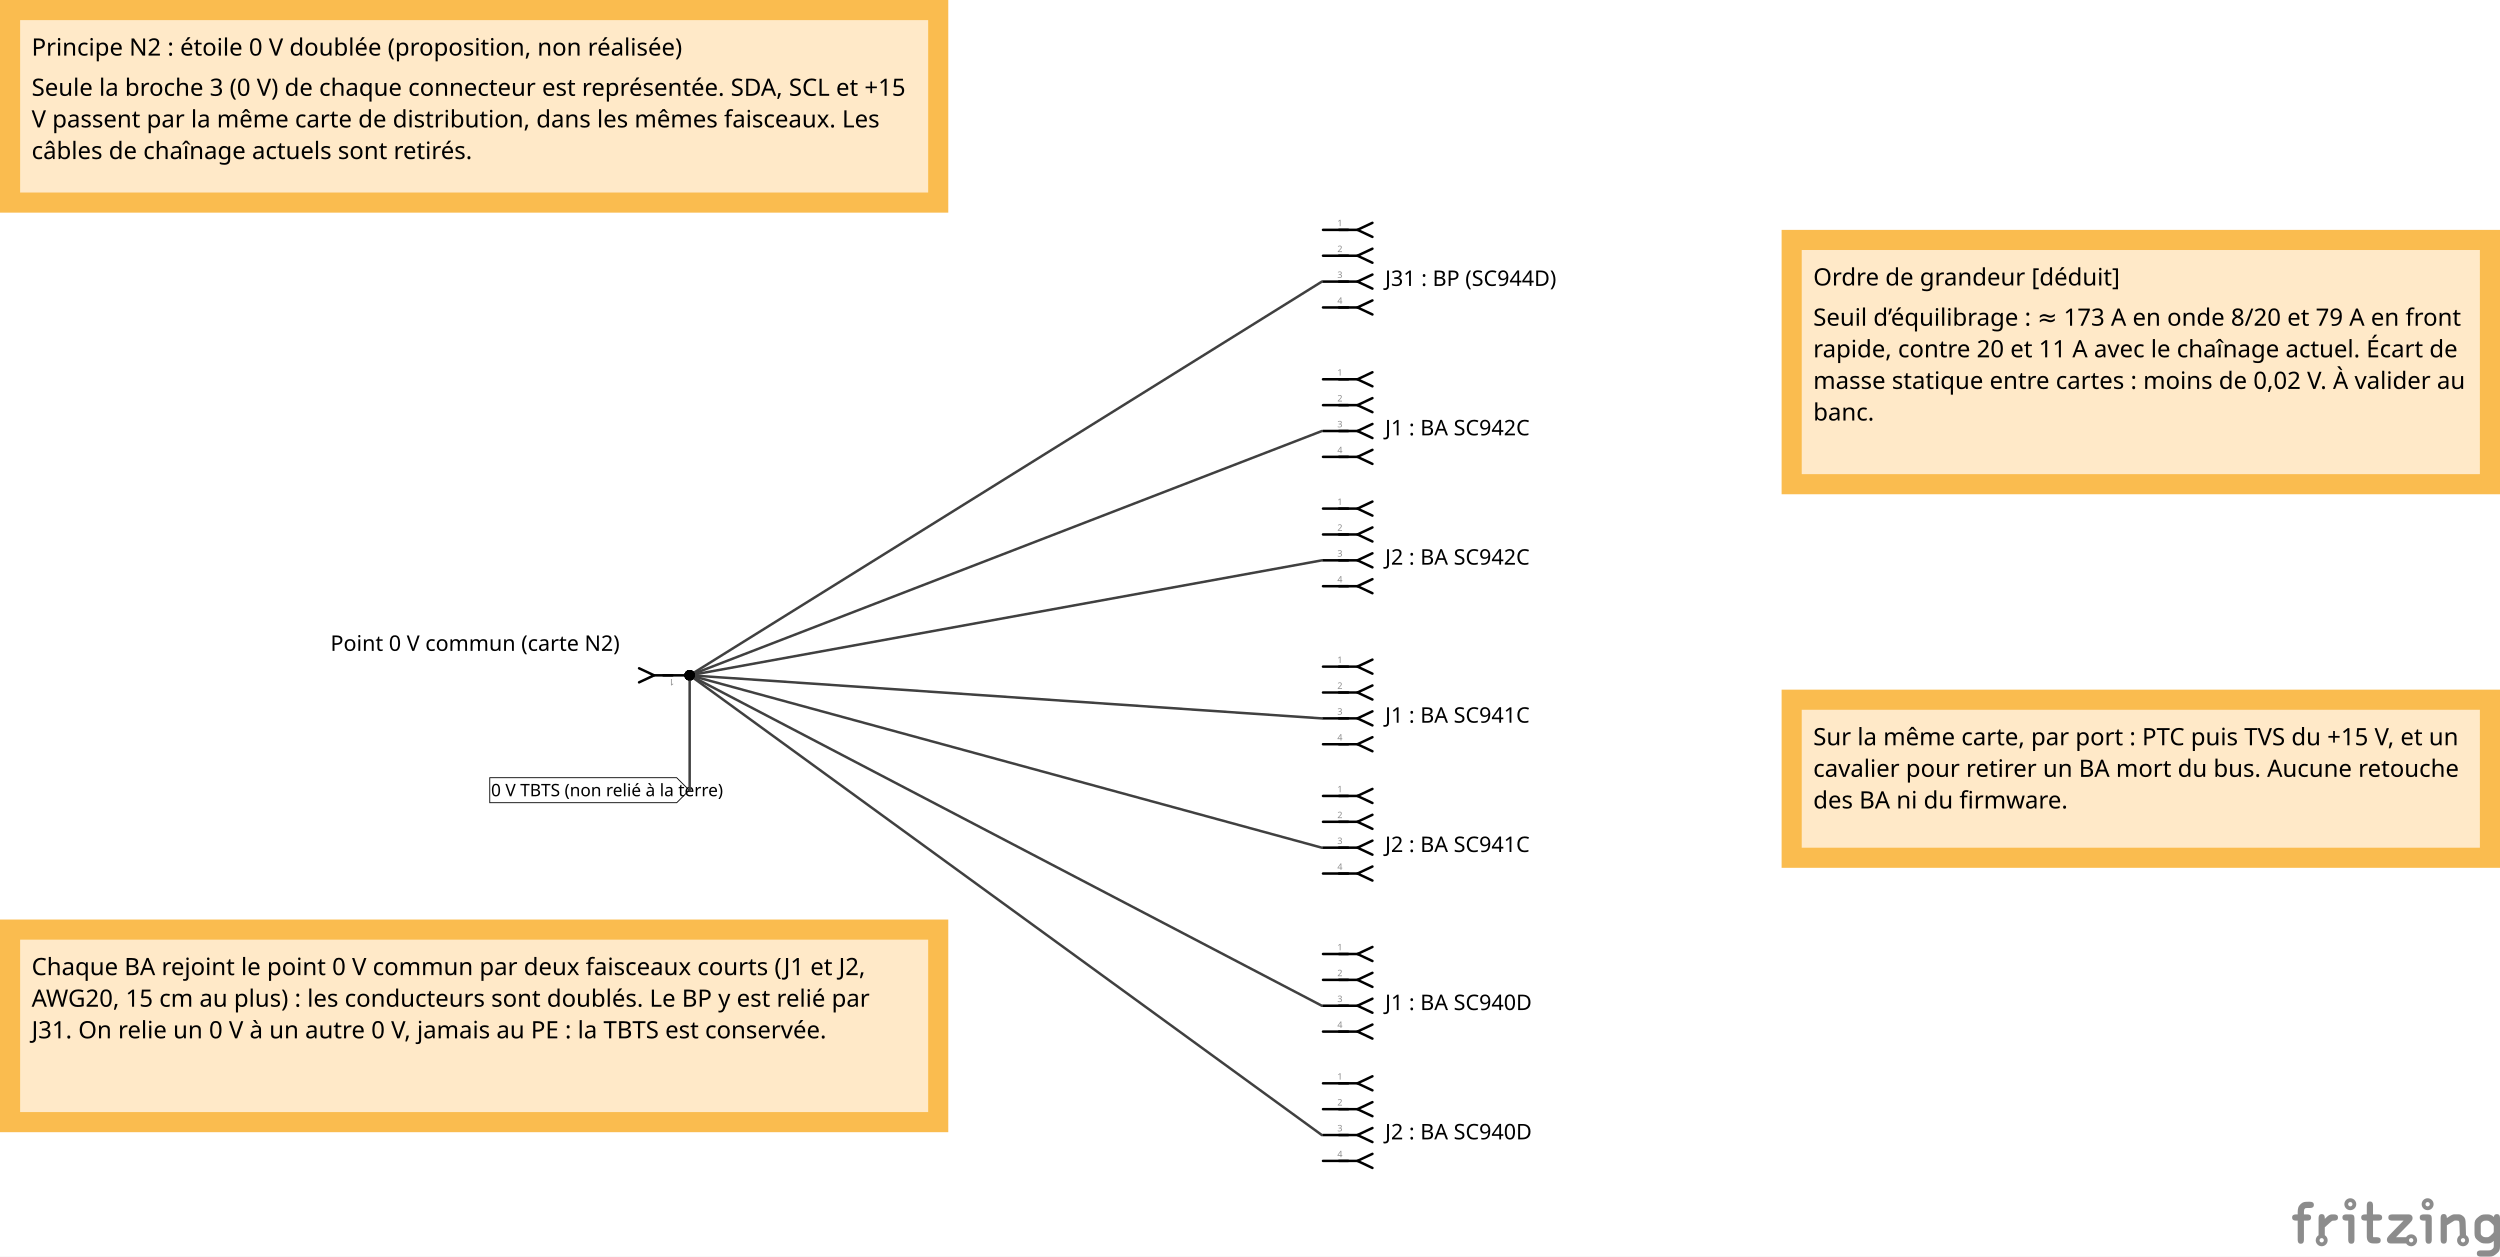
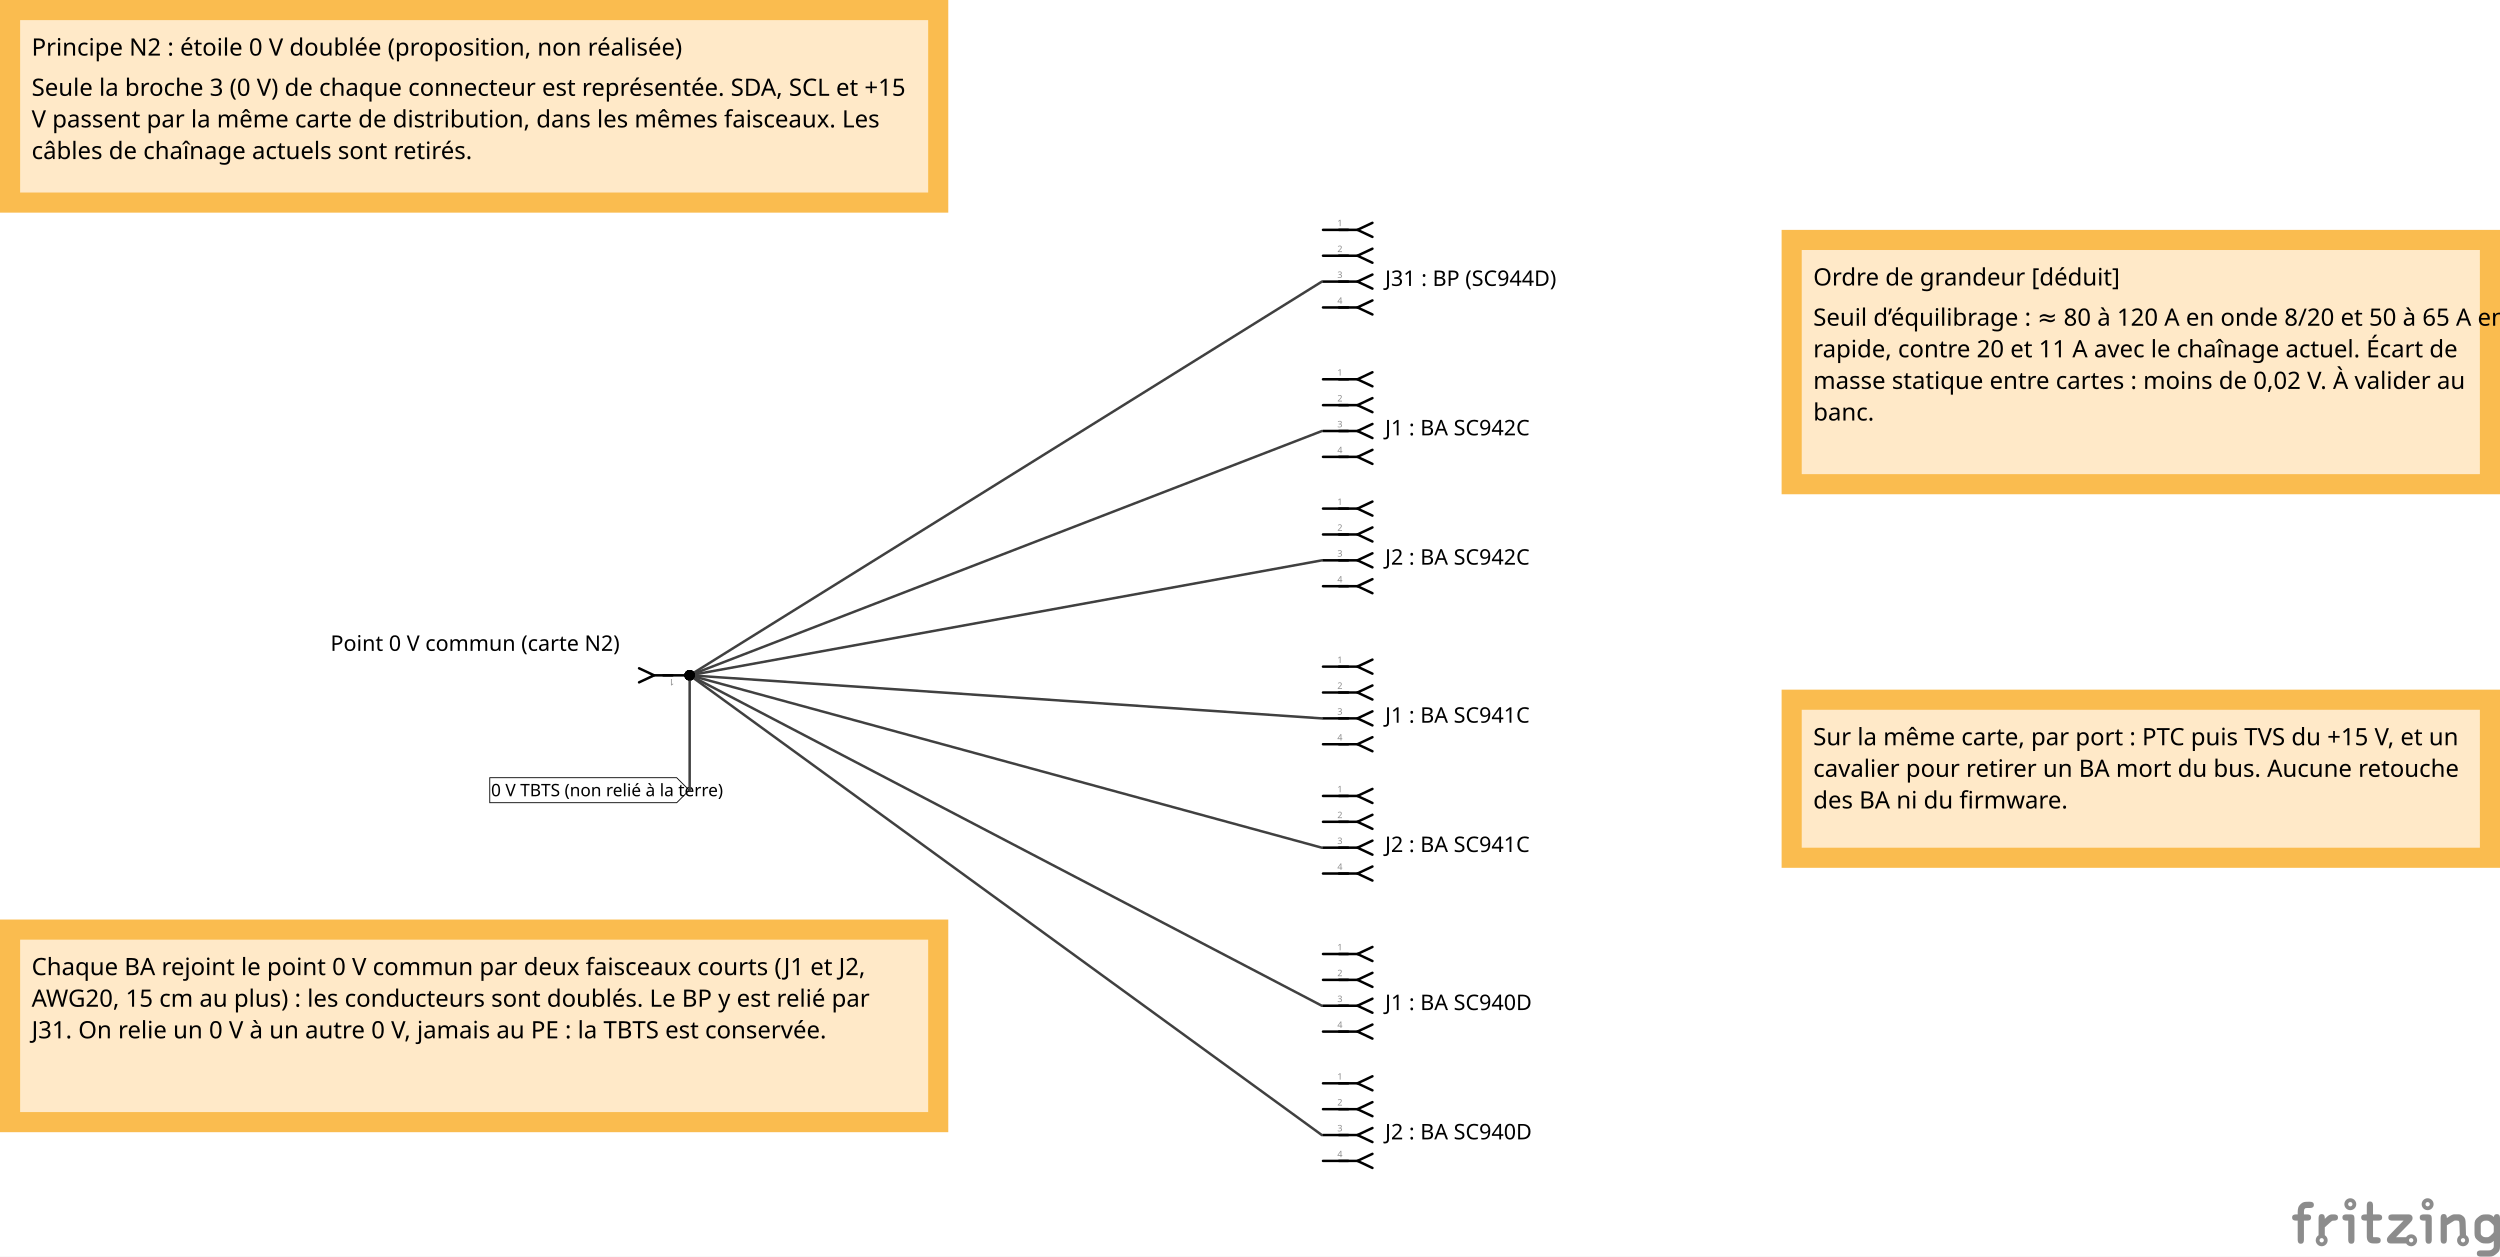
<svg xmlns="http://www.w3.org/2000/svg" baseProfile="tiny" height="4.859in" version="1.2" viewBox="0 0 9666.67 4858.81" width="9.667in" x="0in" y="0in">
  <rect id="fond-blanc" x="0" y="0" width="9666.67" height="4858.81" fill="#ffffff" />
  <g id="watermark">
    <g>
      <g>
        <path d="M9323.17,4772.7c-8.389,0,-15.708,4.514,-19.75,11.236l-38.833,0l55,-56.542c2.028,-2.028,4.014,-4.472,5.944,-7.236c2.069,-3.083,3.167,-6.653,3.167,-10.667c0,-3.875,-1.347,-7.194,-3.986,-9.861c-2.639,-2.611,-6.167,-3.986,-10.472,-3.986l-64.389,0c-4.236,0,-7.708,0.833,-10.306,2.361c-3.042,1.806,-4.583,5.111,-4.583,9.819c0,4.569,1.542,7.806,4.583,9.611c2.611,1.542,6.083,2.333,10.306,2.333l43.722,0l-55.194,56.75c-2.028,2.042,-4.014,4.375,-5.903,7c-2.125,2.944,-3.194,6.556,-3.194,10.708c0,3.889,1.333,7.236,4,9.875c2.611,2.611,6.139,3.958,10.472,3.958l59.931,0c4.069,6.486,11.278,10.778,19.444,10.778c12.722,0,23.056,-10.333,23.056,-23.069C9346.21,4783.04,9335.86,4772.7,9323.17,4772.7zM9323.17,4804.13c-4.639,0,-8.389,-3.764,-8.389,-8.389c0,-4.625,3.75,-8.389,8.389,-8.389c4.611,0,8.389,3.764,8.389,8.389C9331.55,4800.39,9327.78,4804.13,9323.17,4804.13z" fill="#8C8C8C" />
        <path d="M9087.85,4633.22c-12.694,0,-23.042,10.347,-23.042,23.056c0,12.722,10.347,23.056,23.042,23.056s23.028,-10.333,23.028,-23.056C9110.91,4643.57,9100.57,4633.22,9087.85,4633.22zM9087.86,4664.65c-4.625,0,-8.389,-3.75,-8.389,-8.375s3.764,-8.375,8.389,-8.375c4.597,0,8.389,3.75,8.389,8.375S9092.46,4664.65,9087.86,4664.65z" fill="#8C8C8C" />
        <path d="M9206.2,4697.97c-2.681,-1.542,-6.097,-2.347,-10.167,-2.347l-20.347,0L9175.68,4660.6c0,-4.056,-0.792,-7.472,-2.306,-10.125C9172.13,4648.29,9169.45,4645.72,9163.75,4645.72c-4.722,0,-8.028,1.611,-9.847,4.75c-1.514,2.681,-2.319,6.083,-2.319,10.125l0,35.014l-6.681,0c-4.097,0,-7.486,0.833,-10.153,2.347c-3.167,1.792,-4.736,5.111,-4.736,9.833c0,5.722,2.569,8.375,4.736,9.611c2.667,1.542,6.083,2.333,10.153,2.333l6.681,0l0,60.583c0,3.847,0.361,7.403,1.125,10.667c0.778,3.417,2.139,6.444,4.139,8.958c2.028,2.583,4.792,4.611,8.264,6.056c3.347,1.361,7.708,2.028,12.917,2.028l12.444,0c4.056,0,7.486,-0.75,10.153,-2.306c2.139,-1.236,4.736,-3.903,4.736,-9.625c0,-4.694,-1.583,-8.028,-4.736,-9.847c-2.667,-1.514,-6.097,-2.333,-10.153,-2.333l-11.403,0c-1.917,0,-2.639,-0.264,-2.875,-0.333c-0.194,-0.472,-0.486,-1.431,-0.486,-3.208L9175.71,4719.75l20.347,0c4.097,0,7.514,-0.792,10.194,-2.333c2.111,-1.25,4.722,-3.889,4.722,-9.611C9210.92,4703.09,9209.35,4699.77,9206.2,4697.97z" fill="#8C8C8C" />
        <path d="M9088.77,4695.61l-16.542,0c-4.056,0,-7.472,0.819,-10.153,2.347c-3.139,1.792,-4.736,5.111,-4.736,9.833c0,5.722,2.611,8.389,4.736,9.597c2.681,1.569,6.097,2.333,10.153,2.333l7.556,0l0,74.472c0,4.069,0.792,7.486,2.319,10.139c1.819,3.153,5.097,4.736,9.833,4.736c5.708,0,8.389,-2.597,9.611,-4.736c1.542,-2.653,2.333,-6.083,2.333,-10.139L9103.88,4710.72c0,-5.361,-1.167,-9.111,-3.556,-11.528C9097.89,4696.81,9094.14,4695.61,9088.77,4695.61z" fill="#8C8C8C" />
        <path d="M9035.5,4697.97c-2.681,-1.542,-6.111,-2.347,-10.167,-2.347l-8.389,0c-3.472,0,-6.917,0.875,-10.194,2.597c-3.139,1.653,-6.014,3.764,-8.556,6.292l-8.944,8.389l0,-3.431c0,-4.042,-0.764,-7.472,-2.333,-10.125c-1.778,-3.167,-5.111,-4.722,-9.819,-4.722c-5.694,0,-8.389,2.556,-9.625,4.722c-1.528,2.653,-2.319,6.083,-2.319,10.125l0,66.681c-6.597,4.069,-10.986,11.333,-10.986,19.611c0,12.736,10.347,23.069,23.028,23.069c12.722,0,23.056,-10.333,23.056,-23.069c0,-8.278,-4.403,-15.542,-11,-19.611l0,-30.694l24.139,-21.722c1.389,-1.25,2.764,-2.278,4.125,-3.014c1.167,-0.625,2.417,-0.931,3.806,-0.931l4,0c4.056,0,7.486,-0.778,10.167,-2.347c2.153,-1.222,4.708,-3.875,4.708,-9.597C9040.23,4703.09,9038.63,4699.77,9035.5,4697.97zM8977.18,4804.13c-4.611,0,-8.375,-3.764,-8.375,-8.389c0,-4.625,3.764,-8.389,8.375,-8.389c4.625,0,8.389,3.764,8.389,8.389C8985.57,4800.39,8981.81,4804.13,8977.18,4804.13z" fill="#8C8C8C" />
        <path d="M8942.23,4649.1c-2.681,-1.542,-6.111,-2.319,-10.153,-2.319l-8.194,0c-2.778,0,-5.403,0.056,-7.806,0.222c-2.444,0.125,-4.792,0.486,-7.028,0.972c-2.333,0.569,-4.667,1.514,-6.889,2.806c-2.194,1.292,-4.431,3.083,-6.667,5.306c-4.639,4.361,-7.694,9.111,-9.056,14.125c-1.306,4.833,-1.986,10.208,-1.986,15.986l0,9.417l-6.708,0c-4.056,0,-7.486,0.819,-10.139,2.347c-3.153,1.806,-4.75,5.125,-4.75,9.833c0,5.722,2.569,8.389,4.736,9.625c2.653,1.542,6.083,2.306,10.139,2.306l6.708,0l0,74.472c0,4.069,0.792,7.486,2.319,10.139c1.806,3.153,5.097,4.736,9.833,4.736c5.708,0,8.375,-2.597,9.611,-4.736c1.542,-2.653,2.333,-6.083,2.333,-10.139l0,-74.444l12.778,0c4.069,0,7.5,-0.792,10.167,-2.333c2.153,-1.25,4.722,-3.889,4.722,-9.611c0,-4.722,-1.583,-8.042,-4.722,-9.833c-2.625,-1.542,-6.056,-2.361,-10.125,-2.361l-12.778,0l0,-9.417c0,-3.028,0.264,-5.694,0.778,-7.931c0.444,-1.958,1.431,-3.625,3.028,-5.097l0.028,-0.056l0.028,-0.028c1.139,-1.139,2.444,-1.75,4.028,-1.889c2.083,-0.208,4.708,-0.306,7.833,-0.306l7.778,0c4.042,0,7.486,-0.806,10.153,-2.333c2.139,-1.222,4.708,-3.903,4.708,-9.625C8946.95,4654.22,8945.35,4650.9,8942.23,4649.1z" fill="#8C8C8C" />
        <path d="M9664.35,4699.34c-1.236,-2.167,-3.917,-4.722,-9.625,-4.722c-4.708,0,-8.028,1.569,-9.819,4.722c-1.083,1.847,-1.764,4.069,-2.111,6.625l-0.292,-0.292c-3,-3.278,-6.472,-5.833,-10.375,-7.486c-3.847,-1.653,-7.819,-2.542,-11.792,-2.542l-9.847,0c-3.458,0,-6.472,0.208,-8.889,0.569c-2.528,0.361,-4.889,1.028,-7.083,1.944c-2.194,0.917,-4.347,2.083,-6.375,3.528c-1.931,1.347,-4.208,3.139,-6.75,5.236c-2.611,2.167,-4.75,4.194,-6.431,6.028c-1.764,1.958,-3.194,4.069,-4.25,6.319c-0.958,2.222,-1.694,4.681,-2.042,7.264c-0.361,2.472,-0.569,5.431,-0.569,8.764l0,33.139c0,3.333,0.208,6.264,0.569,8.764c0.347,2.611,1.083,5.014,2.042,7.236c1.028,2.278,2.486,4.417,4.25,6.347c1.653,1.792,3.806,3.806,6.431,6.014c2.583,2.125,4.861,3.889,6.75,5.264c2.028,1.431,4.153,2.611,6.375,3.528c2.194,0.903,4.569,1.556,7.083,1.944c2.417,0.361,5.403,0.542,8.889,0.542l9.847,0c4.139,0,8.208,-0.917,12.083,-2.764c3.389,-1.583,6.833,-4.042,10.139,-7.264l0,19.917c0,2.5,-0.347,4.639,-1,6.458c-0.597,1.653,-2.208,3.583,-4.778,5.639c-2.139,1.764,-4.292,3.014,-6.347,3.667c-2.083,0.681,-4.736,1.028,-7.819,1.028l-30.597,0c-4.069,0,-7.472,0.764,-10.167,2.306c-2.111,1.222,-4.722,3.917,-4.722,9.611c0,4.736,1.597,8.042,4.722,9.861c2.694,1.514,6.097,2.319,10.167,2.319l32.306,0c3.431,0,6.431,-0.208,8.861,-0.569c2.486,-0.361,4.875,-1.014,7.125,-1.944c2.125,-0.889,4.306,-2.083,6.319,-3.528c1.986,-1.403,4.236,-3.153,6.764,-5.264c2.569,-2.125,4.764,-4.153,6.431,-5.986c1.778,-1.958,3.181,-4.083,4.222,-6.333c0.986,-2.25,1.708,-4.694,2.056,-7.264c0.347,-2.528,0.569,-5.458,0.569,-8.764l0,-109.694C9666.67,4705.42,9665.92,4701.99,9664.35,4699.34zM9642.56,4761.28c0,2.611,-0.861,4.861,-2.611,6.806c-2.083,2.389,-5.472,5.597,-9.944,9.528l-0.028,0.042l-0.028,0.056c-1.931,1.806,-4.042,3.292,-6.292,4.514c-2.056,1.139,-4.514,1.681,-7.306,1.681L9612.17,4783.9c-3.083,0,-5.694,-0.292,-7.819,-1c-2.056,-0.681,-4.181,-1.903,-6.292,-3.667c-3.208,-2.583,-4.375,-4.472,-4.806,-5.611c-0.681,-1.819,-1,-3.958,-1,-6.458l0,-30.639c0,-2.5,0.319,-4.667,1,-6.486c0.403,-1.139,1.569,-3.014,4.806,-5.597c2.111,-1.764,4.236,-3,6.292,-3.681c2.125,-0.681,4.75,-1,7.819,-1l4.181,0c2.944,0,5.389,0.514,7.306,1.569c2.111,1.139,4.278,2.653,6.347,4.5c4.472,4.069,7.833,7.347,9.944,9.722c1.778,2.028,2.611,4.222,2.611,6.833L9642.56,4761.28z" fill="#8C8C8C" />
        <path d="M9386.86,4633.22c-12.694,0,-23.056,10.347,-23.056,23.056c0,12.722,10.361,23.056,23.056,23.056s23.056,-10.333,23.056,-23.056C9409.92,4643.57,9399.56,4633.22,9386.86,4633.22zM9386.86,4664.65c-4.611,0,-8.389,-3.75,-8.389,-8.375s3.764,-8.375,8.389,-8.375s8.389,3.75,8.389,8.375C9395.25,4660.9,9391.48,4664.65,9386.86,4664.65z" fill="#8C8C8C" />
        <path d="M9535.28,4775.84l-1.486,-47.486c-0.153,-2.472,-0.292,-4.694,-0.431,-6.792c-0.139,-2.25,-0.514,-4.472,-1.139,-6.611c-0.625,-2.194,-1.528,-4.292,-2.75,-6.292c-1.292,-2.028,-3,-4.014,-5.139,-5.833c-3.125,-2.667,-6.153,-4.639,-8.972,-5.778c-2.875,-1.167,-6.403,-1.764,-10.472,-1.764l-14.056,0c-3.597,0,-6.958,0.806,-9.944,2.278c-2.736,1.361,-5.417,2.819,-7.944,4.375l-0.042,0.028l-0.042,0.042l-11.625,7.708l0,-0.569c0,-4.042,-0.792,-7.486,-2.333,-10.181c-1.792,-3.139,-5.097,-4.708,-9.819,-4.708c-5.708,0,-8.389,2.569,-9.625,4.708c-1.514,2.694,-2.333,6.083,-2.333,10.181l0,84.708c0,4.097,0.819,7.486,2.333,10.194c1.25,2.125,3.917,4.694,9.625,4.694c4.722,0,8.028,-1.583,9.819,-4.694c1.542,-2.708,2.333,-6.097,2.333,-10.194L9461.24,4737.81l27.125,-16.875c0.556,-0.333,1.139,-0.667,1.681,-0.875c0.431,-0.222,0.972,-0.347,1.597,-0.431c0.681,-0.167,1.625,-0.222,2.708,-0.222l5.028,0c2.611,0,4.639,0.292,6.042,0.819c1.139,0.403,1.986,1.056,2.5,1.986c0.694,1.083,1.111,2.5,1.361,4.208c0.278,1.931,0.472,4.292,0.625,7l1.333,43.014c-6.347,4.125,-10.583,11.264,-10.583,19.361c0,12.736,10.361,23.069,23.056,23.069c12.722,0,23.056,-10.333,23.056,-23.069C9546.75,4787.29,9542.13,4779.82,9535.28,4775.84zM9523.7,4804.13c-4.639,0,-8.361,-3.764,-8.361,-8.389c0,-4.625,3.722,-8.389,8.361,-8.389c4.625,0,8.389,3.764,8.389,8.389C9532.1,4800.39,9528.32,4804.13,9523.7,4804.13z" fill="#8C8C8C" />
        <path d="M9387.74,4695.61l-16.569,0c-4.069,0,-7.486,0.819,-10.153,2.347c-3.139,1.792,-4.736,5.111,-4.736,9.833c0,5.722,2.583,8.389,4.736,9.597c2.667,1.569,6.083,2.333,10.153,2.333l7.569,0l0,74.472c0,4.069,0.764,7.486,2.333,10.139c1.764,3.153,5.069,4.736,9.819,4.736c5.694,0,8.389,-2.597,9.597,-4.736c1.542,-2.653,2.361,-6.083,2.361,-10.139L9402.85,4710.72c0,-5.361,-1.181,-9.111,-3.597,-11.528C9396.86,4696.81,9393.07,4695.61,9387.74,4695.61z" fill="#8C8C8C" />
      </g>
    </g>
  </g>
  <g partID="50070">
    <g transform="translate(2666.95,2661.22)">
      <g transform="matrix(-1,0,0,-1,0,0)">
        <g id="schematic">
          <line fill="none" id="connector0pin" stroke="#000000" stroke-linecap="round" stroke-linejoin="round" stroke-width="9.722" x1="4.861" x2="102.028" y1="50" y2="50" />
          <g fill="none" height="2.889" id="connector0terminal" width="7.583" x="-3.5" y="48.667" />
          <polyline fill="none" points="195.833,77.181,137.889,50,195.833,22.819" stroke="#000000" stroke-linecap="round" stroke-linejoin="round" stroke-width="9.722" />
          <line fill="none" id="line" stroke="#000000" stroke-linecap="round" stroke-linejoin="round" stroke-width="9.722" x1="140.417" x2="66.722" y1="50" y2="50" />
          <text class="text" fill="#8c8c8c" font-family="'Droid Sans', 'Noto Sans', 'DejaVu Sans', 'Helvetica Neue', Arial, sans-serif" font-size="34.722" stroke="none" stroke-width="0" text-anchor="middle" x="70.139" y="35.833">1</text>
        </g>
      </g>
    </g>
  </g>
  <g partID="50140">
    <g transform="translate(5110.82,838.778)">
      <g id="schematic">
        <line fill="none" id="connector0pin" stroke="#000000" stroke-linecap="round" stroke-linejoin="round" stroke-width="9.722" x1="4.861" x2="102.028" y1="50" y2="50" />
        <g fill="none" height="2.889" id="connector0terminal" width="7.583" x="-3.5" y="48.667" />
        <polyline fill="none" points="195.833,77.181,137.889,50,195.833,22.819" stroke="#000000" stroke-linecap="round" stroke-linejoin="round" stroke-width="9.722" />
        <line fill="none" id="line" stroke="#000000" stroke-linecap="round" stroke-linejoin="round" stroke-width="9.722" x1="140.417" x2="66.722" y1="50" y2="50" />
        <text class="text" fill="#8c8c8c" font-family="'Droid Sans', 'Noto Sans', 'DejaVu Sans', 'Helvetica Neue', Arial, sans-serif" font-size="34.722" stroke="none" stroke-width="0" text-anchor="middle" x="70.139" y="35.833">1</text>
        <line fill="none" id="connector1pin" stroke="#000000" stroke-linecap="round" stroke-linejoin="round" stroke-width="9.722" x1="4.861" x2="102.028" y1="150" y2="150" />
        <g fill="none" height="2.889" id="connector1terminal" width="7.583" x="-3.5" y="148.667" />
        <polyline fill="none" points="195.833,177.181,137.889,150,195.833,122.819" stroke="#000000" stroke-linecap="round" stroke-linejoin="round" stroke-width="9.722" />
        <line fill="none" id="line" stroke="#000000" stroke-linecap="round" stroke-linejoin="round" stroke-width="9.722" x1="140.417" x2="66.722" y1="150" y2="150" />
        <text class="text" fill="#8c8c8c" font-family="'Droid Sans', 'Noto Sans', 'DejaVu Sans', 'Helvetica Neue', Arial, sans-serif" font-size="34.722" stroke="none" stroke-width="0" text-anchor="middle" x="70.139" y="135.833">2</text>
        <line fill="none" id="connector2pin" stroke="#000000" stroke-linecap="round" stroke-linejoin="round" stroke-width="9.722" x1="4.861" x2="102.028" y1="250" y2="250" />
        <g fill="none" height="2.889" id="connector2terminal" width="7.583" x="-3.5" y="248.667" />
        <polyline fill="none" points="195.833,277.181,137.889,250,195.833,222.819" stroke="#000000" stroke-linecap="round" stroke-linejoin="round" stroke-width="9.722" />
        <line fill="none" id="line" stroke="#000000" stroke-linecap="round" stroke-linejoin="round" stroke-width="9.722" x1="140.417" x2="66.722" y1="250" y2="250" />
        <text class="text" fill="#8c8c8c" font-family="'Droid Sans', 'Noto Sans', 'DejaVu Sans', 'Helvetica Neue', Arial, sans-serif" font-size="34.722" stroke="none" stroke-width="0" text-anchor="middle" x="70.139" y="235.833">3</text>
        <line fill="none" id="connector3pin" stroke="#000000" stroke-linecap="round" stroke-linejoin="round" stroke-width="9.722" x1="4.861" x2="102.028" y1="350" y2="350" />
        <g fill="none" height="2.889" id="connector3terminal" width="7.583" x="-3.5" y="348.667" />
        <polyline fill="none" points="195.833,377.181,137.889,350,195.833,322.819" stroke="#000000" stroke-linecap="round" stroke-linejoin="round" stroke-width="9.722" />
        <line fill="none" id="line" stroke="#000000" stroke-linecap="round" stroke-linejoin="round" stroke-width="9.722" x1="140.417" x2="66.722" y1="350" y2="350" />
        <text class="text" fill="#8c8c8c" font-family="'Droid Sans', 'Noto Sans', 'DejaVu Sans', 'Helvetica Neue', Arial, sans-serif" font-size="34.722" stroke="none" stroke-width="0" text-anchor="middle" x="70.139" y="335.833">4</text>
      </g>
    </g>
  </g>
  <g partID="50210">
    <g transform="translate(5110.82,1416.56)">
      <g id="schematic">
        <line fill="none" id="connector0pin" stroke="#000000" stroke-linecap="round" stroke-linejoin="round" stroke-width="9.722" x1="4.861" x2="102.028" y1="50" y2="50" />
        <g fill="none" height="2.889" id="connector0terminal" width="7.583" x="-3.5" y="48.667" />
        <polyline fill="none" points="195.833,77.181,137.889,50,195.833,22.819" stroke="#000000" stroke-linecap="round" stroke-linejoin="round" stroke-width="9.722" />
        <line fill="none" id="line" stroke="#000000" stroke-linecap="round" stroke-linejoin="round" stroke-width="9.722" x1="140.417" x2="66.722" y1="50" y2="50" />
        <text class="text" fill="#8c8c8c" font-family="'Droid Sans', 'Noto Sans', 'DejaVu Sans', 'Helvetica Neue', Arial, sans-serif" font-size="34.722" stroke="none" stroke-width="0" text-anchor="middle" x="70.139" y="35.833">1</text>
        <line fill="none" id="connector1pin" stroke="#000000" stroke-linecap="round" stroke-linejoin="round" stroke-width="9.722" x1="4.861" x2="102.028" y1="150" y2="150" />
        <g fill="none" height="2.889" id="connector1terminal" width="7.583" x="-3.5" y="148.667" />
        <polyline fill="none" points="195.833,177.181,137.889,150,195.833,122.819" stroke="#000000" stroke-linecap="round" stroke-linejoin="round" stroke-width="9.722" />
        <line fill="none" id="line" stroke="#000000" stroke-linecap="round" stroke-linejoin="round" stroke-width="9.722" x1="140.417" x2="66.722" y1="150" y2="150" />
        <text class="text" fill="#8c8c8c" font-family="'Droid Sans', 'Noto Sans', 'DejaVu Sans', 'Helvetica Neue', Arial, sans-serif" font-size="34.722" stroke="none" stroke-width="0" text-anchor="middle" x="70.139" y="135.833">2</text>
        <line fill="none" id="connector2pin" stroke="#000000" stroke-linecap="round" stroke-linejoin="round" stroke-width="9.722" x1="4.861" x2="102.028" y1="250" y2="250" />
        <g fill="none" height="2.889" id="connector2terminal" width="7.583" x="-3.5" y="248.667" />
        <polyline fill="none" points="195.833,277.181,137.889,250,195.833,222.819" stroke="#000000" stroke-linecap="round" stroke-linejoin="round" stroke-width="9.722" />
        <line fill="none" id="line" stroke="#000000" stroke-linecap="round" stroke-linejoin="round" stroke-width="9.722" x1="140.417" x2="66.722" y1="250" y2="250" />
        <text class="text" fill="#8c8c8c" font-family="'Droid Sans', 'Noto Sans', 'DejaVu Sans', 'Helvetica Neue', Arial, sans-serif" font-size="34.722" stroke="none" stroke-width="0" text-anchor="middle" x="70.139" y="235.833">3</text>
        <line fill="none" id="connector3pin" stroke="#000000" stroke-linecap="round" stroke-linejoin="round" stroke-width="9.722" x1="4.861" x2="102.028" y1="350" y2="350" />
        <g fill="none" height="2.889" id="connector3terminal" width="7.583" x="-3.5" y="348.667" />
        <polyline fill="none" points="195.833,377.181,137.889,350,195.833,322.819" stroke="#000000" stroke-linecap="round" stroke-linejoin="round" stroke-width="9.722" />
        <line fill="none" id="line" stroke="#000000" stroke-linecap="round" stroke-linejoin="round" stroke-width="9.722" x1="140.417" x2="66.722" y1="350" y2="350" />
        <text class="text" fill="#8c8c8c" font-family="'Droid Sans', 'Noto Sans', 'DejaVu Sans', 'Helvetica Neue', Arial, sans-serif" font-size="34.722" stroke="none" stroke-width="0" text-anchor="middle" x="70.139" y="335.833">4</text>
      </g>
    </g>
  </g>
  <g partID="50280">
    <g transform="translate(5110.82,1916.56)">
      <g id="schematic">
        <line fill="none" id="connector0pin" stroke="#000000" stroke-linecap="round" stroke-linejoin="round" stroke-width="9.722" x1="4.861" x2="102.028" y1="50" y2="50" />
        <g fill="none" height="2.889" id="connector0terminal" width="7.583" x="-3.5" y="48.667" />
        <polyline fill="none" points="195.833,77.181,137.889,50,195.833,22.819" stroke="#000000" stroke-linecap="round" stroke-linejoin="round" stroke-width="9.722" />
        <line fill="none" id="line" stroke="#000000" stroke-linecap="round" stroke-linejoin="round" stroke-width="9.722" x1="140.417" x2="66.722" y1="50" y2="50" />
        <text class="text" fill="#8c8c8c" font-family="'Droid Sans', 'Noto Sans', 'DejaVu Sans', 'Helvetica Neue', Arial, sans-serif" font-size="34.722" stroke="none" stroke-width="0" text-anchor="middle" x="70.139" y="35.833">1</text>
        <line fill="none" id="connector1pin" stroke="#000000" stroke-linecap="round" stroke-linejoin="round" stroke-width="9.722" x1="4.861" x2="102.028" y1="150" y2="150" />
        <g fill="none" height="2.889" id="connector1terminal" width="7.583" x="-3.5" y="148.667" />
        <polyline fill="none" points="195.833,177.181,137.889,150,195.833,122.819" stroke="#000000" stroke-linecap="round" stroke-linejoin="round" stroke-width="9.722" />
        <line fill="none" id="line" stroke="#000000" stroke-linecap="round" stroke-linejoin="round" stroke-width="9.722" x1="140.417" x2="66.722" y1="150" y2="150" />
        <text class="text" fill="#8c8c8c" font-family="'Droid Sans', 'Noto Sans', 'DejaVu Sans', 'Helvetica Neue', Arial, sans-serif" font-size="34.722" stroke="none" stroke-width="0" text-anchor="middle" x="70.139" y="135.833">2</text>
        <line fill="none" id="connector2pin" stroke="#000000" stroke-linecap="round" stroke-linejoin="round" stroke-width="9.722" x1="4.861" x2="102.028" y1="250" y2="250" />
        <g fill="none" height="2.889" id="connector2terminal" width="7.583" x="-3.5" y="248.667" />
        <polyline fill="none" points="195.833,277.181,137.889,250,195.833,222.819" stroke="#000000" stroke-linecap="round" stroke-linejoin="round" stroke-width="9.722" />
        <line fill="none" id="line" stroke="#000000" stroke-linecap="round" stroke-linejoin="round" stroke-width="9.722" x1="140.417" x2="66.722" y1="250" y2="250" />
        <text class="text" fill="#8c8c8c" font-family="'Droid Sans', 'Noto Sans', 'DejaVu Sans', 'Helvetica Neue', Arial, sans-serif" font-size="34.722" stroke="none" stroke-width="0" text-anchor="middle" x="70.139" y="235.833">3</text>
        <line fill="none" id="connector3pin" stroke="#000000" stroke-linecap="round" stroke-linejoin="round" stroke-width="9.722" x1="4.861" x2="102.028" y1="350" y2="350" />
        <g fill="none" height="2.889" id="connector3terminal" width="7.583" x="-3.5" y="348.667" />
        <polyline fill="none" points="195.833,377.181,137.889,350,195.833,322.819" stroke="#000000" stroke-linecap="round" stroke-linejoin="round" stroke-width="9.722" />
        <line fill="none" id="line" stroke="#000000" stroke-linecap="round" stroke-linejoin="round" stroke-width="9.722" x1="140.417" x2="66.722" y1="350" y2="350" />
        <text class="text" fill="#8c8c8c" font-family="'Droid Sans', 'Noto Sans', 'DejaVu Sans', 'Helvetica Neue', Arial, sans-serif" font-size="34.722" stroke="none" stroke-width="0" text-anchor="middle" x="70.139" y="335.833">4</text>
      </g>
    </g>
  </g>
  <g partID="50350">
    <g transform="translate(5110.82,2527.67)">
      <g id="schematic">
        <line fill="none" id="connector0pin" stroke="#000000" stroke-linecap="round" stroke-linejoin="round" stroke-width="9.722" x1="4.861" x2="102.028" y1="50" y2="50" />
        <g fill="none" height="2.889" id="connector0terminal" width="7.583" x="-3.5" y="48.667" />
        <polyline fill="none" points="195.833,77.181,137.889,50,195.833,22.819" stroke="#000000" stroke-linecap="round" stroke-linejoin="round" stroke-width="9.722" />
        <line fill="none" id="line" stroke="#000000" stroke-linecap="round" stroke-linejoin="round" stroke-width="9.722" x1="140.417" x2="66.722" y1="50" y2="50" />
        <text class="text" fill="#8c8c8c" font-family="'Droid Sans', 'Noto Sans', 'DejaVu Sans', 'Helvetica Neue', Arial, sans-serif" font-size="34.722" stroke="none" stroke-width="0" text-anchor="middle" x="70.139" y="35.833">1</text>
        <line fill="none" id="connector1pin" stroke="#000000" stroke-linecap="round" stroke-linejoin="round" stroke-width="9.722" x1="4.861" x2="102.028" y1="150" y2="150" />
        <g fill="none" height="2.889" id="connector1terminal" width="7.583" x="-3.5" y="148.667" />
        <polyline fill="none" points="195.833,177.181,137.889,150,195.833,122.819" stroke="#000000" stroke-linecap="round" stroke-linejoin="round" stroke-width="9.722" />
        <line fill="none" id="line" stroke="#000000" stroke-linecap="round" stroke-linejoin="round" stroke-width="9.722" x1="140.417" x2="66.722" y1="150" y2="150" />
        <text class="text" fill="#8c8c8c" font-family="'Droid Sans', 'Noto Sans', 'DejaVu Sans', 'Helvetica Neue', Arial, sans-serif" font-size="34.722" stroke="none" stroke-width="0" text-anchor="middle" x="70.139" y="135.833">2</text>
        <line fill="none" id="connector2pin" stroke="#000000" stroke-linecap="round" stroke-linejoin="round" stroke-width="9.722" x1="4.861" x2="102.028" y1="250" y2="250" />
        <g fill="none" height="2.889" id="connector2terminal" width="7.583" x="-3.5" y="248.667" />
        <polyline fill="none" points="195.833,277.181,137.889,250,195.833,222.819" stroke="#000000" stroke-linecap="round" stroke-linejoin="round" stroke-width="9.722" />
        <line fill="none" id="line" stroke="#000000" stroke-linecap="round" stroke-linejoin="round" stroke-width="9.722" x1="140.417" x2="66.722" y1="250" y2="250" />
        <text class="text" fill="#8c8c8c" font-family="'Droid Sans', 'Noto Sans', 'DejaVu Sans', 'Helvetica Neue', Arial, sans-serif" font-size="34.722" stroke="none" stroke-width="0" text-anchor="middle" x="70.139" y="235.833">3</text>
        <line fill="none" id="connector3pin" stroke="#000000" stroke-linecap="round" stroke-linejoin="round" stroke-width="9.722" x1="4.861" x2="102.028" y1="350" y2="350" />
        <g fill="none" height="2.889" id="connector3terminal" width="7.583" x="-3.5" y="348.667" />
        <polyline fill="none" points="195.833,377.181,137.889,350,195.833,322.819" stroke="#000000" stroke-linecap="round" stroke-linejoin="round" stroke-width="9.722" />
        <line fill="none" id="line" stroke="#000000" stroke-linecap="round" stroke-linejoin="round" stroke-width="9.722" x1="140.417" x2="66.722" y1="350" y2="350" />
        <text class="text" fill="#8c8c8c" font-family="'Droid Sans', 'Noto Sans', 'DejaVu Sans', 'Helvetica Neue', Arial, sans-serif" font-size="34.722" stroke="none" stroke-width="0" text-anchor="middle" x="70.139" y="335.833">4</text>
      </g>
    </g>
  </g>
  <g partID="50420">
    <g transform="translate(5110.82,3027.67)">
      <g id="schematic">
        <line fill="none" id="connector0pin" stroke="#000000" stroke-linecap="round" stroke-linejoin="round" stroke-width="9.722" x1="4.861" x2="102.028" y1="50" y2="50" />
        <g fill="none" height="2.889" id="connector0terminal" width="7.583" x="-3.5" y="48.667" />
        <polyline fill="none" points="195.833,77.181,137.889,50,195.833,22.819" stroke="#000000" stroke-linecap="round" stroke-linejoin="round" stroke-width="9.722" />
        <line fill="none" id="line" stroke="#000000" stroke-linecap="round" stroke-linejoin="round" stroke-width="9.722" x1="140.417" x2="66.722" y1="50" y2="50" />
        <text class="text" fill="#8c8c8c" font-family="'Droid Sans', 'Noto Sans', 'DejaVu Sans', 'Helvetica Neue', Arial, sans-serif" font-size="34.722" stroke="none" stroke-width="0" text-anchor="middle" x="70.139" y="35.833">1</text>
        <line fill="none" id="connector1pin" stroke="#000000" stroke-linecap="round" stroke-linejoin="round" stroke-width="9.722" x1="4.861" x2="102.028" y1="150" y2="150" />
        <g fill="none" height="2.889" id="connector1terminal" width="7.583" x="-3.5" y="148.667" />
        <polyline fill="none" points="195.833,177.181,137.889,150,195.833,122.819" stroke="#000000" stroke-linecap="round" stroke-linejoin="round" stroke-width="9.722" />
        <line fill="none" id="line" stroke="#000000" stroke-linecap="round" stroke-linejoin="round" stroke-width="9.722" x1="140.417" x2="66.722" y1="150" y2="150" />
        <text class="text" fill="#8c8c8c" font-family="'Droid Sans', 'Noto Sans', 'DejaVu Sans', 'Helvetica Neue', Arial, sans-serif" font-size="34.722" stroke="none" stroke-width="0" text-anchor="middle" x="70.139" y="135.833">2</text>
        <line fill="none" id="connector2pin" stroke="#000000" stroke-linecap="round" stroke-linejoin="round" stroke-width="9.722" x1="4.861" x2="102.028" y1="250" y2="250" />
        <g fill="none" height="2.889" id="connector2terminal" width="7.583" x="-3.5" y="248.667" />
        <polyline fill="none" points="195.833,277.181,137.889,250,195.833,222.819" stroke="#000000" stroke-linecap="round" stroke-linejoin="round" stroke-width="9.722" />
        <line fill="none" id="line" stroke="#000000" stroke-linecap="round" stroke-linejoin="round" stroke-width="9.722" x1="140.417" x2="66.722" y1="250" y2="250" />
        <text class="text" fill="#8c8c8c" font-family="'Droid Sans', 'Noto Sans', 'DejaVu Sans', 'Helvetica Neue', Arial, sans-serif" font-size="34.722" stroke="none" stroke-width="0" text-anchor="middle" x="70.139" y="235.833">3</text>
        <line fill="none" id="connector3pin" stroke="#000000" stroke-linecap="round" stroke-linejoin="round" stroke-width="9.722" x1="4.861" x2="102.028" y1="350" y2="350" />
        <g fill="none" height="2.889" id="connector3terminal" width="7.583" x="-3.5" y="348.667" />
        <polyline fill="none" points="195.833,377.181,137.889,350,195.833,322.819" stroke="#000000" stroke-linecap="round" stroke-linejoin="round" stroke-width="9.722" />
        <line fill="none" id="line" stroke="#000000" stroke-linecap="round" stroke-linejoin="round" stroke-width="9.722" x1="140.417" x2="66.722" y1="350" y2="350" />
        <text class="text" fill="#8c8c8c" font-family="'Droid Sans', 'Noto Sans', 'DejaVu Sans', 'Helvetica Neue', Arial, sans-serif" font-size="34.722" stroke="none" stroke-width="0" text-anchor="middle" x="70.139" y="335.833">4</text>
      </g>
    </g>
  </g>
  <g partID="50490">
    <g transform="translate(5110.82,3638.78)">
      <g id="schematic">
        <line fill="none" id="connector0pin" stroke="#000000" stroke-linecap="round" stroke-linejoin="round" stroke-width="9.722" x1="4.861" x2="102.028" y1="50" y2="50" />
        <g fill="none" height="2.889" id="connector0terminal" width="7.583" x="-3.5" y="48.667" />
        <polyline fill="none" points="195.833,77.181,137.889,50,195.833,22.819" stroke="#000000" stroke-linecap="round" stroke-linejoin="round" stroke-width="9.722" />
        <line fill="none" id="line" stroke="#000000" stroke-linecap="round" stroke-linejoin="round" stroke-width="9.722" x1="140.417" x2="66.722" y1="50" y2="50" />
        <text class="text" fill="#8c8c8c" font-family="'Droid Sans', 'Noto Sans', 'DejaVu Sans', 'Helvetica Neue', Arial, sans-serif" font-size="34.722" stroke="none" stroke-width="0" text-anchor="middle" x="70.139" y="35.833">1</text>
        <line fill="none" id="connector1pin" stroke="#000000" stroke-linecap="round" stroke-linejoin="round" stroke-width="9.722" x1="4.861" x2="102.028" y1="150" y2="150" />
        <g fill="none" height="2.889" id="connector1terminal" width="7.583" x="-3.5" y="148.667" />
        <polyline fill="none" points="195.833,177.181,137.889,150,195.833,122.819" stroke="#000000" stroke-linecap="round" stroke-linejoin="round" stroke-width="9.722" />
        <line fill="none" id="line" stroke="#000000" stroke-linecap="round" stroke-linejoin="round" stroke-width="9.722" x1="140.417" x2="66.722" y1="150" y2="150" />
        <text class="text" fill="#8c8c8c" font-family="'Droid Sans', 'Noto Sans', 'DejaVu Sans', 'Helvetica Neue', Arial, sans-serif" font-size="34.722" stroke="none" stroke-width="0" text-anchor="middle" x="70.139" y="135.833">2</text>
        <line fill="none" id="connector2pin" stroke="#000000" stroke-linecap="round" stroke-linejoin="round" stroke-width="9.722" x1="4.861" x2="102.028" y1="250" y2="250" />
        <g fill="none" height="2.889" id="connector2terminal" width="7.583" x="-3.5" y="248.667" />
        <polyline fill="none" points="195.833,277.181,137.889,250,195.833,222.819" stroke="#000000" stroke-linecap="round" stroke-linejoin="round" stroke-width="9.722" />
        <line fill="none" id="line" stroke="#000000" stroke-linecap="round" stroke-linejoin="round" stroke-width="9.722" x1="140.417" x2="66.722" y1="250" y2="250" />
        <text class="text" fill="#8c8c8c" font-family="'Droid Sans', 'Noto Sans', 'DejaVu Sans', 'Helvetica Neue', Arial, sans-serif" font-size="34.722" stroke="none" stroke-width="0" text-anchor="middle" x="70.139" y="235.833">3</text>
        <line fill="none" id="connector3pin" stroke="#000000" stroke-linecap="round" stroke-linejoin="round" stroke-width="9.722" x1="4.861" x2="102.028" y1="350" y2="350" />
        <g fill="none" height="2.889" id="connector3terminal" width="7.583" x="-3.5" y="348.667" />
        <polyline fill="none" points="195.833,377.181,137.889,350,195.833,322.819" stroke="#000000" stroke-linecap="round" stroke-linejoin="round" stroke-width="9.722" />
        <line fill="none" id="line" stroke="#000000" stroke-linecap="round" stroke-linejoin="round" stroke-width="9.722" x1="140.417" x2="66.722" y1="350" y2="350" />
        <text class="text" fill="#8c8c8c" font-family="'Droid Sans', 'Noto Sans', 'DejaVu Sans', 'Helvetica Neue', Arial, sans-serif" font-size="34.722" stroke="none" stroke-width="0" text-anchor="middle" x="70.139" y="335.833">4</text>
      </g>
    </g>
  </g>
  <g partID="50560">
    <g transform="translate(5110.82,4138.78)">
      <g id="schematic">
        <line fill="none" id="connector0pin" stroke="#000000" stroke-linecap="round" stroke-linejoin="round" stroke-width="9.722" x1="4.861" x2="102.028" y1="50" y2="50" />
        <g fill="none" height="2.889" id="connector0terminal" width="7.583" x="-3.5" y="48.667" />
        <polyline fill="none" points="195.833,77.181,137.889,50,195.833,22.819" stroke="#000000" stroke-linecap="round" stroke-linejoin="round" stroke-width="9.722" />
        <line fill="none" id="line" stroke="#000000" stroke-linecap="round" stroke-linejoin="round" stroke-width="9.722" x1="140.417" x2="66.722" y1="50" y2="50" />
        <text class="text" fill="#8c8c8c" font-family="'Droid Sans', 'Noto Sans', 'DejaVu Sans', 'Helvetica Neue', Arial, sans-serif" font-size="34.722" stroke="none" stroke-width="0" text-anchor="middle" x="70.139" y="35.833">1</text>
        <line fill="none" id="connector1pin" stroke="#000000" stroke-linecap="round" stroke-linejoin="round" stroke-width="9.722" x1="4.861" x2="102.028" y1="150" y2="150" />
        <g fill="none" height="2.889" id="connector1terminal" width="7.583" x="-3.5" y="148.667" />
        <polyline fill="none" points="195.833,177.181,137.889,150,195.833,122.819" stroke="#000000" stroke-linecap="round" stroke-linejoin="round" stroke-width="9.722" />
        <line fill="none" id="line" stroke="#000000" stroke-linecap="round" stroke-linejoin="round" stroke-width="9.722" x1="140.417" x2="66.722" y1="150" y2="150" />
        <text class="text" fill="#8c8c8c" font-family="'Droid Sans', 'Noto Sans', 'DejaVu Sans', 'Helvetica Neue', Arial, sans-serif" font-size="34.722" stroke="none" stroke-width="0" text-anchor="middle" x="70.139" y="135.833">2</text>
        <line fill="none" id="connector2pin" stroke="#000000" stroke-linecap="round" stroke-linejoin="round" stroke-width="9.722" x1="4.861" x2="102.028" y1="250" y2="250" />
        <g fill="none" height="2.889" id="connector2terminal" width="7.583" x="-3.5" y="248.667" />
        <polyline fill="none" points="195.833,277.181,137.889,250,195.833,222.819" stroke="#000000" stroke-linecap="round" stroke-linejoin="round" stroke-width="9.722" />
        <line fill="none" id="line" stroke="#000000" stroke-linecap="round" stroke-linejoin="round" stroke-width="9.722" x1="140.417" x2="66.722" y1="250" y2="250" />
        <text class="text" fill="#8c8c8c" font-family="'Droid Sans', 'Noto Sans', 'DejaVu Sans', 'Helvetica Neue', Arial, sans-serif" font-size="34.722" stroke="none" stroke-width="0" text-anchor="middle" x="70.139" y="235.833">3</text>
        <line fill="none" id="connector3pin" stroke="#000000" stroke-linecap="round" stroke-linejoin="round" stroke-width="9.722" x1="4.861" x2="102.028" y1="350" y2="350" />
        <g fill="none" height="2.889" id="connector3terminal" width="7.583" x="-3.5" y="348.667" />
        <polyline fill="none" points="195.833,377.181,137.889,350,195.833,322.819" stroke="#000000" stroke-linecap="round" stroke-linejoin="round" stroke-width="9.722" />
        <line fill="none" id="line" stroke="#000000" stroke-linecap="round" stroke-linejoin="round" stroke-width="9.722" x1="140.417" x2="66.722" y1="350" y2="350" />
        <text class="text" fill="#8c8c8c" font-family="'Droid Sans', 'Noto Sans', 'DejaVu Sans', 'Helvetica Neue', Arial, sans-serif" font-size="34.722" stroke="none" stroke-width="0" text-anchor="middle" x="70.139" y="335.833">4</text>
      </g>
    </g>
  </g>
  <g partID="50630">
    <g transform="translate(1892.07,3005.51)">
      <g id="schematic">
        <rect fill="none" height="100" id="connector0pin" stroke="none" stroke-width="0" width="50" x="724.449" y="0" />
        <g fill="none" height="0.1" id="connector0terminal" stroke="none" stroke-width="0" width="0.1" x="774.549" y="50" />
        <polygon fill="white" points="772.882,50,724.549,1.667,1.667,1.667,1.667,98.333,724.549,98.333" stroke="#000000" stroke-width="3.333" />
      </g>
    </g>
  </g>
  <g partID="50631">
    <g transform="translate(1892.07,3005.51)">
      <g id="schematicText">
        <text fill="#000000" font-family="'Droid Sans', 'Noto Sans', 'DejaVu Sans', 'Helvetica Neue', Arial, sans-serif" font-size="66.667" id="label" x="6.667" y="73.333">0 V TBTS (non relié à la terre)</text>
      </g>
    </g>
  </g>
  <g partID="51680">
    <line stroke="#404040" stroke-linecap="round" stroke-width="9.722" x1="2666.67" x2="5111.11" y1="2611.11" y2="1088.89" />
  </g>
  <circle cx="2666.67" cy="2611.11" fill="black" r="20" stroke="none" stroke-width="0" />
  <g partID="51750">
    <line stroke="#404040" stroke-linecap="round" stroke-width="9.722" x1="2666.67" x2="5111.11" y1="2611.11" y2="1666.67" />
  </g>
  <circle cx="2666.67" cy="2611.11" fill="black" r="20" stroke="none" stroke-width="0" />
  <g partID="51820">
    <line stroke="#404040" stroke-linecap="round" stroke-width="9.722" x1="2666.67" x2="5111.11" y1="2611.11" y2="2166.67" />
  </g>
  <circle cx="2666.67" cy="2611.11" fill="black" r="20" stroke="none" stroke-width="0" />
  <g partID="51890">
    <line stroke="#404040" stroke-linecap="round" stroke-width="9.722" x1="2666.67" x2="5111.11" y1="2611.11" y2="2777.78" />
  </g>
  <circle cx="2666.67" cy="2611.11" fill="black" r="20" stroke="none" stroke-width="0" />
  <g partID="51960">
    <line stroke="#404040" stroke-linecap="round" stroke-width="9.722" x1="2666.67" x2="5111.11" y1="2611.11" y2="3277.78" />
  </g>
  <circle cx="2666.67" cy="2611.11" fill="black" r="20" stroke="none" stroke-width="0" />
  <g partID="52030">
    <line stroke="#404040" stroke-linecap="round" stroke-width="9.722" x1="2666.67" x2="5111.11" y1="2611.11" y2="3888.89" />
  </g>
  <circle cx="2666.67" cy="2611.11" fill="black" r="20" stroke="none" stroke-width="0" />
  <g partID="52100">
    <line stroke="#404040" stroke-linecap="round" stroke-width="9.722" x1="2666.67" x2="5111.11" y1="2611.11" y2="4388.89" />
  </g>
  <circle cx="2666.67" cy="2611.11" fill="black" r="20" stroke="none" stroke-width="0" />
  <g partID="52170">
    <line stroke="#404040" stroke-linecap="round" stroke-width="9.722" x1="2666.67" x2="2666.67" y1="2611.11" y2="3055.56" />
  </g>
  <circle cx="2666.67" cy="2611.11" fill="black" r="20" stroke="none" stroke-width="0" />
  <g partID="50700">
    <g>
      <rect fill="#ffe9c8" height="744.444" stroke="#fabc4f" stroke-width="77.778" width="3588.89" x="38.889" y="38.889" />
      <g fill="#000000" font-family="'Droid Sans', 'Noto Sans', 'DejaVu Sans', 'Helvetica Neue', Arial, sans-serif" font-size="92.708" stroke="none" text-anchor="left">
        <text fill="#000000" x="122.222" y="214.931">Principe N2 : étoile 0 V doublée (proposition, non réalisée)</text>
      </g>
      <g fill="#000000" font-family="'Droid Sans', 'Noto Sans', 'DejaVu Sans', 'Helvetica Neue', Arial, sans-serif" font-size="92.708" stroke="none" text-anchor="left">
        <text fill="#000000" x="122.222" y="370.486">Seule la broche 3 (0 V) de chaque connecteur est représentée. SDA, SCL et +15 </text>
      </g>
      <g fill="#000000" font-family="'Droid Sans', 'Noto Sans', 'DejaVu Sans', 'Helvetica Neue', Arial, sans-serif" font-size="92.708" stroke="none" text-anchor="left">
        <text fill="#000000" x="122.222" y="492.708">V passent par la même carte de distribution, dans les mêmes faisceaux. Les </text>
      </g>
      <g fill="#000000" font-family="'Droid Sans', 'Noto Sans', 'DejaVu Sans', 'Helvetica Neue', Arial, sans-serif" font-size="92.708" stroke="none" text-anchor="left">
        <text fill="#000000" x="122.222" y="614.931">câbles de chaînage actuels sont retirés.</text>
      </g>
    </g>
  </g>
  <g partID="50770">
    <g transform="translate(0,3555.56)">
      <g>
        <rect fill="#ffe9c8" height="744.444" stroke="#fabc4f" stroke-width="77.778" width="3588.89" x="38.889" y="38.889" />
        <g fill="#000000" font-family="'Droid Sans', 'Noto Sans', 'DejaVu Sans', 'Helvetica Neue', Arial, sans-serif" font-size="92.708" stroke="none" text-anchor="left">
          <text fill="#000000" x="122.222" y="214.931">Chaque BA rejoint le point 0 V commun par deux faisceaux courts (J1 et J2, </text>
        </g>
        <g fill="#000000" font-family="'Droid Sans', 'Noto Sans', 'DejaVu Sans', 'Helvetica Neue', Arial, sans-serif" font-size="92.708" stroke="none" text-anchor="left">
          <text fill="#000000" x="122.222" y="337.153">AWG20, 15 cm au plus) : les conducteurs sont doublés. Le BP y est relié par </text>
        </g>
        <g fill="#000000" font-family="'Droid Sans', 'Noto Sans', 'DejaVu Sans', 'Helvetica Neue', Arial, sans-serif" font-size="92.708" stroke="none" text-anchor="left">
          <text fill="#000000" x="122.222" y="459.375">J31. On relie un 0 V à un autre 0 V, jamais au PE : la TBTS est conservée.</text>
        </g>
      </g>
    </g>
  </g>
  <g partID="50840">
    <g transform="translate(6888.89,888.889)">
      <g>
        <rect fill="#ffe9c8" height="944.444" stroke="#fabc4f" stroke-width="77.778" width="2700" x="38.889" y="38.889" />
        <g fill="#000000" font-family="'Droid Sans', 'Noto Sans', 'DejaVu Sans', 'Helvetica Neue', Arial, sans-serif" font-size="92.708" stroke="none" text-anchor="left">
          <text fill="#000000" x="122.222" y="214.931">Ordre de grandeur [déduit]</text>
        </g>
        <g fill="#000000" font-family="'Droid Sans', 'Noto Sans', 'DejaVu Sans', 'Helvetica Neue', Arial, sans-serif" font-size="92.708" stroke="none" text-anchor="left">
-           <text fill="#000000" x="122.222" y="370.486">Seuil d’équilibrage : ≈ 173 A en onde 8/20 et 79 A en front </text>
+           <text fill="#000000" x="122.222" y="370.486">Seuil d’équilibrage : ≈ 80 à 120 A en onde 8/20 et 50 à 65 A en front </text>
        </g>
        <g fill="#000000" font-family="'Droid Sans', 'Noto Sans', 'DejaVu Sans', 'Helvetica Neue', Arial, sans-serif" font-size="92.708" stroke="none" text-anchor="left">
          <text fill="#000000" x="122.222" y="492.708">rapide, contre 20 et 11 A avec le chaînage actuel. Écart de </text>
        </g>
        <g fill="#000000" font-family="'Droid Sans', 'Noto Sans', 'DejaVu Sans', 'Helvetica Neue', Arial, sans-serif" font-size="92.708" stroke="none" text-anchor="left">
          <text fill="#000000" x="122.222" y="614.931">masse statique entre cartes : moins de 0,02 V. À valider au </text>
        </g>
        <g fill="#000000" font-family="'Droid Sans', 'Noto Sans', 'DejaVu Sans', 'Helvetica Neue', Arial, sans-serif" font-size="92.708" stroke="none" text-anchor="left">
          <text fill="#000000" x="122.222" y="737.153">banc.</text>
        </g>
      </g>
    </g>
  </g>
  <g partID="50910">
    <g transform="translate(6888.89,2666.67)">
      <g>
        <rect fill="#ffe9c8" height="611.111" stroke="#fabc4f" stroke-width="77.778" width="2700" x="38.889" y="38.889" />
        <g fill="#000000" font-family="'Droid Sans', 'Noto Sans', 'DejaVu Sans', 'Helvetica Neue', Arial, sans-serif" font-size="92.708" stroke="none" text-anchor="left">
          <text fill="#000000" x="122.222" y="214.931">Sur la même carte, par port : PTC puis TVS du +15 V, et un </text>
        </g>
        <g fill="#000000" font-family="'Droid Sans', 'Noto Sans', 'DejaVu Sans', 'Helvetica Neue', Arial, sans-serif" font-size="92.708" stroke="none" text-anchor="left">
          <text fill="#000000" x="122.222" y="337.153">cavalier pour retirer un BA mort du bus. Aucune retouche </text>
        </g>
        <g fill="#000000" font-family="'Droid Sans', 'Noto Sans', 'DejaVu Sans', 'Helvetica Neue', Arial, sans-serif" font-size="92.708" stroke="none" text-anchor="left">
          <text fill="#000000" x="122.222" y="459.375">des BA ni du firmware.</text>
        </g>
      </g>
    </g>
  </g>
  <g id="partLabel" partID="50070">
    <g transform="translate(1277.78,2433.33)">
      <g fill="#000000" fill-opacity="1" font-family="'Droid Sans', 'Noto Sans', 'DejaVu Sans', 'Helvetica Neue', Arial, sans-serif" font-size="83.333" font-style="normal" font-weight="normal" id="schematicLabel" stroke="none">
        <text x="0" y="83.333">Point 0 V commun (carte N2)</text>
      </g>
    </g>
  </g>
  <g id="partLabel" partID="50140">
    <g transform="translate(5355.56,1022.22)">
      <g fill="#000000" fill-opacity="1" font-family="'Droid Sans', 'Noto Sans', 'DejaVu Sans', 'Helvetica Neue', Arial, sans-serif" font-size="83.333" font-style="normal" font-weight="normal" id="schematicLabel" stroke="none">
        <text x="0" y="83.333">J31 : BP (SC944D)</text>
      </g>
    </g>
  </g>
  <g id="partLabel" partID="50210">
    <g transform="translate(5355.56,1600)">
      <g fill="#000000" fill-opacity="1" font-family="'Droid Sans', 'Noto Sans', 'DejaVu Sans', 'Helvetica Neue', Arial, sans-serif" font-size="83.333" font-style="normal" font-weight="normal" id="schematicLabel" stroke="none">
        <text x="0" y="83.333">J1 : BA SC942C</text>
      </g>
    </g>
  </g>
  <g id="partLabel" partID="50280">
    <g transform="translate(5355.56,2100)">
      <g fill="#000000" fill-opacity="1" font-family="'Droid Sans', 'Noto Sans', 'DejaVu Sans', 'Helvetica Neue', Arial, sans-serif" font-size="83.333" font-style="normal" font-weight="normal" id="schematicLabel" stroke="none">
        <text x="0" y="83.333">J2 : BA SC942C</text>
      </g>
    </g>
  </g>
  <g id="partLabel" partID="50350">
    <g transform="translate(5355.56,2711.11)">
      <g fill="#000000" fill-opacity="1" font-family="'Droid Sans', 'Noto Sans', 'DejaVu Sans', 'Helvetica Neue', Arial, sans-serif" font-size="83.333" font-style="normal" font-weight="normal" id="schematicLabel" stroke="none">
        <text x="0" y="83.333">J1 : BA SC941C</text>
      </g>
    </g>
  </g>
  <g id="partLabel" partID="50420">
    <g transform="translate(5355.56,3211.11)">
      <g fill="#000000" fill-opacity="1" font-family="'Droid Sans', 'Noto Sans', 'DejaVu Sans', 'Helvetica Neue', Arial, sans-serif" font-size="83.333" font-style="normal" font-weight="normal" id="schematicLabel" stroke="none">
        <text x="0" y="83.333">J2 : BA SC941C</text>
      </g>
    </g>
  </g>
  <g id="partLabel" partID="50490">
    <g transform="translate(5355.56,3822.22)">
      <g fill="#000000" fill-opacity="1" font-family="'Droid Sans', 'Noto Sans', 'DejaVu Sans', 'Helvetica Neue', Arial, sans-serif" font-size="83.333" font-style="normal" font-weight="normal" id="schematicLabel" stroke="none">
        <text x="0" y="83.333">J1 : BA SC940D</text>
      </g>
    </g>
  </g>
  <g id="partLabel" partID="50560">
    <g transform="translate(5355.56,4322.22)">
      <g fill="#000000" fill-opacity="1" font-family="'Droid Sans', 'Noto Sans', 'DejaVu Sans', 'Helvetica Neue', Arial, sans-serif" font-size="83.333" font-style="normal" font-weight="normal" id="schematicLabel" stroke="none">
        <text x="0" y="83.333">J2 : BA SC940D</text>
      </g>
    </g>
  </g>
</svg>
